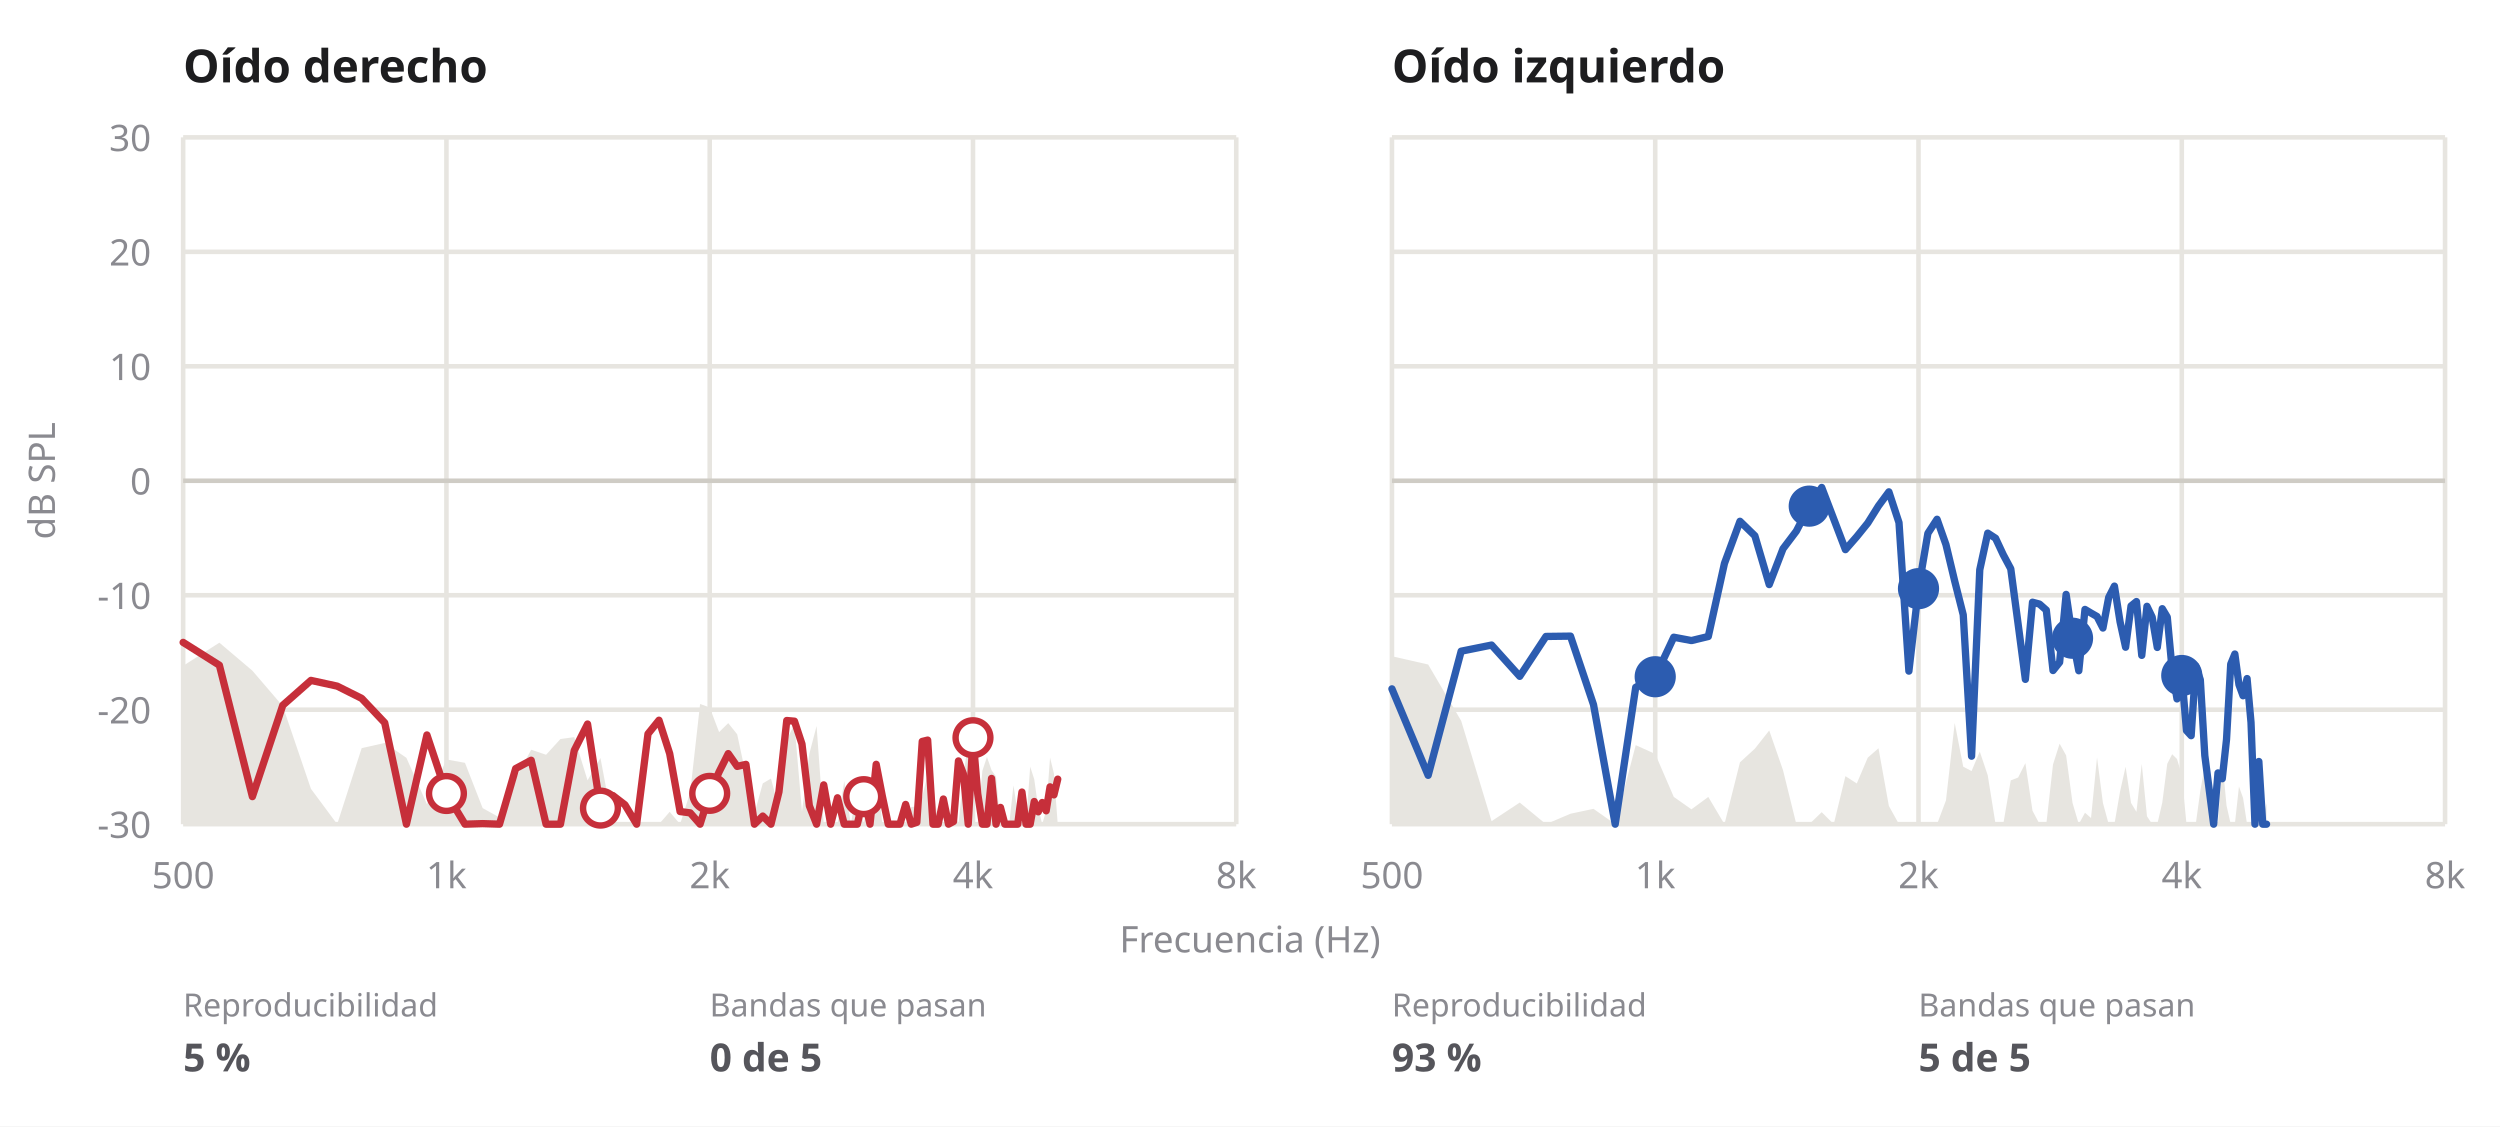
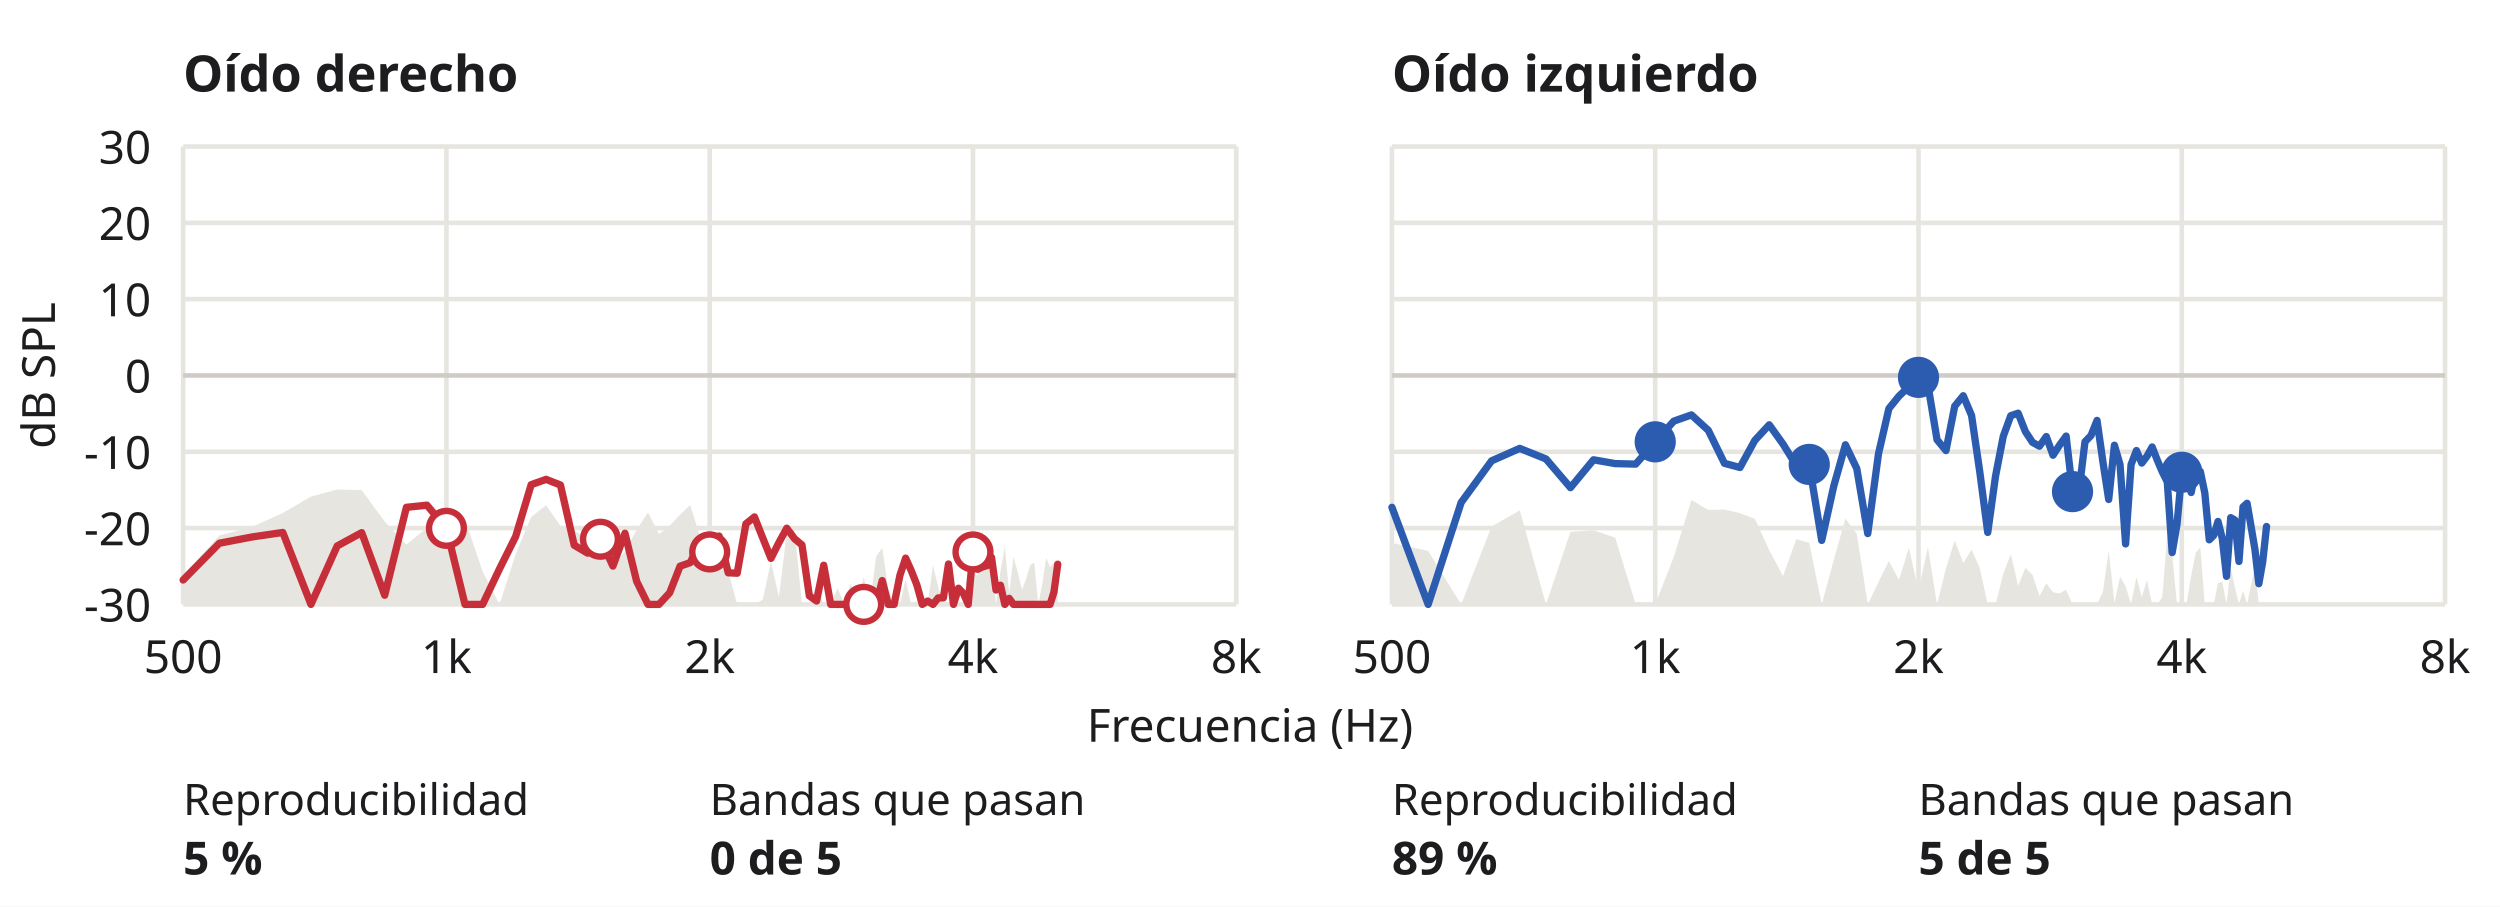
- <svg xmlns="http://www.w3.org/2000/svg" viewBox="0 0 546 246" width="546" height="246" font-family="'Plus Jakarta Sans', sans-serif">
+ <svg xmlns="http://www.w3.org/2000/svg" viewBox="0 0 546 198" width="546" height="198" font-family="'Plus Jakarta Sans', sans-serif">
  <rect width="100%" height="100%" fill="#ffffff" />
-   <line x1="40" y1="30" x2="40" y2="180" stroke="#e7e5e0" stroke-width="1" />
-   <text x="40" y="194" font-size="8" fill="#8a8a90" text-anchor="middle" font-weight="400">500</text>
-   <line x1="97.5" y1="30" x2="97.5" y2="180" stroke="#e7e5e0" stroke-width="1" />
-   <text x="97.5" y="194" font-size="8" fill="#8a8a90" text-anchor="middle" font-weight="400">1k</text>
-   <line x1="155" y1="30" x2="155" y2="180" stroke="#e7e5e0" stroke-width="1" />
-   <text x="155" y="194" font-size="8" fill="#8a8a90" text-anchor="middle" font-weight="400">2k</text>
-   <line x1="212.5" y1="30" x2="212.5" y2="180" stroke="#e7e5e0" stroke-width="1" />
-   <text x="212.5" y="194" font-size="8" fill="#8a8a90" text-anchor="middle" font-weight="400">4k</text>
-   <line x1="270" y1="30" x2="270" y2="180" stroke="#e7e5e0" stroke-width="1" />
-   <text x="270" y="194" font-size="8" fill="#8a8a90" text-anchor="middle" font-weight="400">8k</text>
-   <line x1="40" y1="180" x2="270" y2="180" stroke="#e7e5e0" stroke-width="1" />
-   <text x="33" y="183" font-size="8" fill="#8a8a90" text-anchor="end" font-weight="400">-30</text>
-   <line x1="40" y1="155" x2="270" y2="155" stroke="#e7e5e0" stroke-width="1" />
-   <text x="33" y="158" font-size="8" fill="#8a8a90" text-anchor="end" font-weight="400">-20</text>
-   <line x1="40" y1="130" x2="270" y2="130" stroke="#e7e5e0" stroke-width="1" />
-   <text x="33" y="133" font-size="8" fill="#8a8a90" text-anchor="end" font-weight="400">-10</text>
-   <line x1="40" y1="105" x2="270" y2="105" stroke="#cfccc5" stroke-width="1" />
-   <text x="33" y="108" font-size="8" fill="#8a8a90" text-anchor="end" font-weight="400">0</text>
-   <line x1="40" y1="80" x2="270" y2="80" stroke="#e7e5e0" stroke-width="1" />
-   <text x="33" y="83" font-size="8" fill="#8a8a90" text-anchor="end" font-weight="400">10</text>
-   <line x1="40" y1="55" x2="270" y2="55" stroke="#e7e5e0" stroke-width="1" />
-   <text x="33" y="58" font-size="8" fill="#8a8a90" text-anchor="end" font-weight="400">20</text>
-   <line x1="40" y1="30" x2="270" y2="30" stroke="#e7e5e0" stroke-width="1" />
-   <text x="33" y="33" font-size="8" fill="#8a8a90" text-anchor="end" font-weight="400">30</text>
-   <text x="40" y="18" font-size="10" fill="#1d1d1f" text-anchor="start" font-weight="600">Oído derecho</text>
-   <path d="M40.00,145.41 L47.91,140.36 L55.12,146.48 L61.76,154.22 L67.91,172.28 L73.64,180.00 L78.99,163.39 L84.02,162.26 L88.76,165.51 L93.24,175.63 L97.50,165.87 L101.55,166.60 L105.41,176.49 L109.09,178.54 L112.62,170.06 L116.01,163.74 L119.26,164.84 L122.40,161.40 L125.41,160.99 L128.32,170.43 L131.14,165.54 L133.86,180.00 L136.49,180.00 L139.04,179.55 L141.52,180.00 L143.92,180.00 L146.26,177.30 L148.53,180.00 L150.74,173.04 L152.90,153.75 L155.00,154.51 L157.05,159.89 L159.05,157.93 L161.00,160.37 L162.91,169.30 L164.77,177.71 L166.59,171.09 L168.38,170.04 L170.12,176.60 L171.83,161.51 L173.51,158.21 L175.15,177.24 L176.76,164.62 L178.34,158.57 L179.90,180.00 L181.42,180.00 L182.91,180.00 L184.38,170.58 L185.82,180.00 L187.24,172.07 L188.64,180.00 L190.01,171.19 L191.36,167.39 L192.68,179.78 L193.99,179.32 L195.28,179.23 L196.54,180.00 L197.79,180.00 L199.02,176.25 L200.23,176.14 L201.42,174.04 L202.60,169.12 L203.76,171.11 L204.90,180.00 L206.03,180.00 L207.15,180.00 L208.24,177.01 L209.33,180.00 L210.40,169.54 L211.46,161.87 L212.50,180.00 L213.53,180.00 L214.55,168.35 L215.55,165.32 L216.55,168.21 L217.53,169.61 L218.50,180.00 L219.46,180.00 L220.41,180.00 L221.34,171.53 L222.27,177.48 L223.19,180.00 L224.09,180.00 L224.99,167.44 L225.88,170.20 L226.76,176.53 L227.62,180.00 L228.48,177.02 L229.33,165.46 L230.18,168.95 L231.01,180.00 L231.01,180.00 L230.18,180.00 L229.33,180.00 L228.48,180.00 L227.62,180.00 L226.76,180.00 L225.88,180.00 L224.99,180.00 L224.09,180.00 L223.19,180.00 L222.27,180.00 L221.34,180.00 L220.41,180.00 L219.46,180.00 L218.50,180.00 L217.53,180.00 L216.55,180.00 L215.55,180.00 L214.55,180.00 L213.53,180.00 L212.50,180.00 L211.46,180.00 L210.40,180.00 L209.33,180.00 L208.24,180.00 L207.15,180.00 L206.03,180.00 L204.90,180.00 L203.76,180.00 L202.60,180.00 L201.42,180.00 L200.23,180.00 L199.02,180.00 L197.79,180.00 L196.54,180.00 L195.28,180.00 L193.99,180.00 L192.68,180.00 L191.36,180.00 L190.01,180.00 L188.64,180.00 L187.24,180.00 L185.82,180.00 L184.38,180.00 L182.91,180.00 L181.42,180.00 L179.90,180.00 L178.34,180.00 L176.76,180.00 L175.15,180.00 L173.51,180.00 L171.83,180.00 L170.12,180.00 L168.38,180.00 L166.59,180.00 L164.77,180.00 L162.91,180.00 L161.00,180.00 L159.05,180.00 L157.05,180.00 L155.00,180.00 L152.90,180.00 L150.74,180.00 L148.53,180.00 L146.26,180.00 L143.92,180.00 L141.52,180.00 L139.04,180.00 L136.49,180.00 L133.86,180.00 L131.14,180.00 L128.32,180.00 L125.41,180.00 L122.40,180.00 L119.26,180.00 L116.01,180.00 L112.62,180.00 L109.09,180.00 L105.41,180.00 L101.55,180.00 L97.50,180.00 L93.24,180.00 L88.76,180.00 L84.02,180.00 L78.99,180.00 L73.64,180.00 L67.91,180.00 L61.76,180.00 L55.12,180.00 L47.91,180.00 L40.00,180.00 Z" fill="#e7e5e0" stroke="none" />
-   <path d="M40,140.3 L47.91,145.28 L55.12,173.98 L61.76,154.03 L67.91,148.6 L73.64,149.85 L78.99,152.53 L84.02,157.85 L88.76,180 L93.24,160.52 L97.5,173.3 L101.55,180 L105.41,179.88 L109.09,180 L112.62,167.86 L116.01,166.04 L119.26,180 L122.4,180 L125.41,163.92 L128.32,158.13 L131.14,176.49 L133.86,173.75 L136.49,175.77 L139.04,180 L141.52,160.28 L143.92,157.3 L146.26,164.59 L148.53,177.24 L150.74,177.53 L152.9,180 L155,173.27 L157.05,168.58 L159.05,164.59 L161,167.38 L162.91,166.94 L164.77,180 L166.59,178.23 L168.38,180 L170.12,172.95 L171.83,157.36 L173.51,157.51 L175.15,162.5 L176.76,175.98 L178.34,180 L179.9,171.42 L181.42,180 L182.91,174.24 L184.38,180 L185.82,180 L187.24,180 L188.64,173.99 L190.01,180 L191.36,166.93 L192.68,173.78 L193.99,180 L195.28,180 L196.54,180 L197.79,175.69 L199.02,180 L200.23,179.6 L201.42,161.93 L202.6,161.64 L203.76,180 L204.9,180 L206.03,174.51 L207.15,180 L208.24,179.42 L209.33,166.19 L210.4,169.02 L211.46,180 L212.5,161.12 L213.53,173.32 L214.55,180 L215.55,180 L216.55,170.01 L217.53,180 L218.5,176.34 L219.46,180 L220.41,180 L221.34,180 L222.27,180 L223.19,172.99 L224.09,180 L224.99,180 L225.88,175.05 L226.76,177.3 L227.62,175.27 L228.48,177.08 L229.33,171.85 L230.18,173.6 L231.01,170.17" fill="none" stroke="#c62f3a" stroke-width="1.6" stroke-opacity="1.0" stroke-linejoin="round" stroke-linecap="round" />
-   <circle cx="97.5" cy="173.3" r="3.8" fill="#ffffff" stroke="#c62f3a" stroke-width="1.4" />
-   <circle cx="131.14" cy="176.49" r="3.8" fill="#ffffff" stroke="#c62f3a" stroke-width="1.4" />
-   <circle cx="155" cy="173.27" r="3.8" fill="#ffffff" stroke="#c62f3a" stroke-width="1.4" />
-   <circle cx="188.64" cy="173.99" r="3.8" fill="#ffffff" stroke="#c62f3a" stroke-width="1.4" />
-   <circle cx="212.5" cy="161.12" r="3.8" fill="#ffffff" stroke="#c62f3a" stroke-width="1.4" />
-   <text x="40" y="222" font-size="7" fill="#8a8a90" text-anchor="start" font-weight="400">Reproducibilidad</text>
-   <text x="40" y="234" font-size="8.5" fill="#55555b" text-anchor="start" font-weight="600">5 %</text>
-   <text x="155" y="222" font-size="7" fill="#8a8a90" text-anchor="start" font-weight="400">Bandas que pasan</text>
-   <text x="155" y="234" font-size="8.5" fill="#55555b" text-anchor="start" font-weight="600">0 de 5</text>
-   <line x1="304" y1="30" x2="304" y2="180" stroke="#e7e5e0" stroke-width="1" />
-   <text x="304" y="194" font-size="8" fill="#8a8a90" text-anchor="middle" font-weight="400">500</text>
-   <line x1="361.5" y1="30" x2="361.5" y2="180" stroke="#e7e5e0" stroke-width="1" />
-   <text x="361.5" y="194" font-size="8" fill="#8a8a90" text-anchor="middle" font-weight="400">1k</text>
-   <line x1="419" y1="30" x2="419" y2="180" stroke="#e7e5e0" stroke-width="1" />
-   <text x="419" y="194" font-size="8" fill="#8a8a90" text-anchor="middle" font-weight="400">2k</text>
-   <line x1="476.5" y1="30" x2="476.5" y2="180" stroke="#e7e5e0" stroke-width="1" />
-   <text x="476.5" y="194" font-size="8" fill="#8a8a90" text-anchor="middle" font-weight="400">4k</text>
-   <line x1="534" y1="30" x2="534" y2="180" stroke="#e7e5e0" stroke-width="1" />
-   <text x="534" y="194" font-size="8" fill="#8a8a90" text-anchor="middle" font-weight="400">8k</text>
-   <line x1="304" y1="180" x2="534" y2="180" stroke="#e7e5e0" stroke-width="1" />
-   <line x1="304" y1="155" x2="534" y2="155" stroke="#e7e5e0" stroke-width="1" />
-   <line x1="304" y1="130" x2="534" y2="130" stroke="#e7e5e0" stroke-width="1" />
-   <line x1="304" y1="105" x2="534" y2="105" stroke="#cfccc5" stroke-width="1" />
-   <line x1="304" y1="80" x2="534" y2="80" stroke="#e7e5e0" stroke-width="1" />
-   <line x1="304" y1="55" x2="534" y2="55" stroke="#e7e5e0" stroke-width="1" />
-   <line x1="304" y1="30" x2="534" y2="30" stroke="#e7e5e0" stroke-width="1" />
-   <text x="304" y="18" font-size="10" fill="#1d1d1f" text-anchor="start" font-weight="600">Oído izquierdo</text>
-   <path d="M304.00,143.33 L311.91,145.13 L319.12,157.43 L325.76,179.34 L331.91,175.28 L337.64,180.00 L342.99,177.72 L348.02,176.65 L352.76,180.00 L357.24,162.74 L361.50,164.66 L365.55,174.04 L369.41,176.76 L373.09,174.05 L376.62,180.00 L380.01,166.49 L383.26,163.51 L386.40,159.54 L389.41,168.21 L392.32,180.00 L395.14,180.00 L397.86,177.38 L400.49,180.00 L403.04,169.51 L405.52,171.11 L407.92,165.47 L410.26,163.42 L412.53,176.02 L414.74,180.00 L416.90,180.00 L419.00,180.00 L421.05,180.00 L423.05,180.00 L425.00,174.81 L426.91,157.90 L428.77,167.45 L430.59,168.40 L432.38,164.14 L434.12,169.32 L435.83,180.00 L437.51,180.00 L439.15,170.43 L440.76,169.81 L442.34,166.68 L443.90,177.07 L445.42,179.93 L446.91,180.00 L448.38,166.95 L449.82,162.42 L451.24,164.98 L452.64,175.36 L454.01,180.00 L455.36,177.50 L456.68,178.65 L457.99,165.44 L459.28,175.37 L460.54,180.00 L461.79,180.00 L463.02,172.87 L464.23,167.45 L465.42,175.36 L466.60,177.31 L467.76,166.83 L468.90,178.27 L470.03,180.00 L471.15,180.00 L472.24,175.31 L473.33,166.81 L474.40,164.72 L475.46,165.77 L476.50,169.22 L477.53,180.00 L478.55,180.00 L479.55,180.00 L480.55,172.73 L481.53,167.19 L482.50,168.51 L483.46,179.06 L484.41,180.00 L485.34,166.02 L486.27,175.91 L487.19,180.00 L488.09,180.00 L488.99,171.78 L489.88,174.25 L490.76,180.00 L491.62,180.00 L492.48,180.00 L493.33,178.91 L494.18,178.68 L495.01,175.46 L495.01,180.00 L494.18,180.00 L493.33,180.00 L492.48,180.00 L491.62,180.00 L490.76,180.00 L489.88,180.00 L488.99,180.00 L488.09,180.00 L487.19,180.00 L486.27,180.00 L485.34,180.00 L484.41,180.00 L483.46,180.00 L482.50,180.00 L481.53,180.00 L480.55,180.00 L479.55,180.00 L478.55,180.00 L477.53,180.00 L476.50,180.00 L475.46,180.00 L474.40,180.00 L473.33,180.00 L472.24,180.00 L471.15,180.00 L470.03,180.00 L468.90,180.00 L467.76,180.00 L466.60,180.00 L465.42,180.00 L464.23,180.00 L463.02,180.00 L461.79,180.00 L460.54,180.00 L459.28,180.00 L457.99,180.00 L456.68,180.00 L455.36,180.00 L454.01,180.00 L452.64,180.00 L451.24,180.00 L449.82,180.00 L448.38,180.00 L446.91,180.00 L445.42,180.00 L443.90,180.00 L442.34,180.00 L440.76,180.00 L439.15,180.00 L437.51,180.00 L435.83,180.00 L434.12,180.00 L432.38,180.00 L430.59,180.00 L428.77,180.00 L426.91,180.00 L425.00,180.00 L423.05,180.00 L421.05,180.00 L419.00,180.00 L416.90,180.00 L414.74,180.00 L412.53,180.00 L410.26,180.00 L407.92,180.00 L405.52,180.00 L403.04,180.00 L400.49,180.00 L397.86,180.00 L395.14,180.00 L392.32,180.00 L389.41,180.00 L386.40,180.00 L383.26,180.00 L380.01,180.00 L376.62,180.00 L373.09,180.00 L369.41,180.00 L365.55,180.00 L361.50,180.00 L357.24,180.00 L352.76,180.00 L348.02,180.00 L342.99,180.00 L337.64,180.00 L331.91,180.00 L325.76,180.00 L319.12,180.00 L311.91,180.00 L304.00,180.00 Z" fill="#e7e5e0" stroke="none" />
-   <path d="M304,150.45 L311.91,169.33 L319.12,142.22 L325.76,140.88 L331.91,147.71 L337.64,139 L342.99,138.93 L348.02,153.89 L352.76,180 L357.24,150.11 L361.5,147.8 L365.55,139.17 L369.41,139.9 L373.09,139.01 L376.62,123.05 L380.01,113.85 L383.26,117.01 L386.4,127.67 L389.41,119.85 L392.32,116 L395.14,110.54 L397.86,106.46 L400.49,113.35 L403.04,120.04 L405.52,117.2 L407.92,114.23 L410.26,110.49 L412.53,107.42 L414.74,114.14 L416.9,146.57 L419,128.56 L421.05,116.48 L423.05,113.41 L425,118.95 L426.91,126.93 L428.77,134.28 L430.59,165.15 L432.38,124.44 L434.12,116.44 L435.83,117.55 L437.51,121.15 L439.15,124.22 L440.76,136.33 L442.34,148.37 L443.9,131.52 L445.42,131.93 L446.91,133.25 L448.38,146.44 L449.82,144.64 L451.24,129.82 L452.64,139.39 L454.01,146.49 L455.36,133.1 L456.68,133.89 L457.99,134.64 L459.28,137.16 L460.54,130.47 L461.79,128.01 L463.02,135.8 L464.23,141.35 L465.42,132.34 L466.6,131.38 L467.76,143.13 L468.9,132.42 L470.03,134.78 L471.15,141.4 L472.24,132.94 L473.33,134.77 L474.4,146.32 L475.46,152.64 L476.5,147.53 L477.53,159.56 L478.55,160.67 L479.55,145.46 L480.55,148.47 L481.53,165.01 L482.5,172.56 L483.46,180 L484.41,168.81 L485.34,170.07 L486.27,161.51 L487.19,145.04 L488.09,142.84 L488.99,149.52 L489.88,151.95 L490.76,148.2 L491.62,157.77 L492.48,180 L493.33,166.31 L494.18,180 L495.01,180" fill="none" stroke="#2c5cb0" stroke-width="1.6" stroke-opacity="1.0" stroke-linejoin="round" stroke-linecap="round" />
-   <circle cx="361.5" cy="147.8" r="3.8" fill="#2c5cb0" stroke="#2c5cb0" stroke-width="1.4" />
-   <circle cx="395.14" cy="110.54" r="3.8" fill="#2c5cb0" stroke="#2c5cb0" stroke-width="1.4" />
-   <circle cx="419" cy="128.56" r="3.8" fill="#2c5cb0" stroke="#2c5cb0" stroke-width="1.4" />
-   <circle cx="452.64" cy="139.39" r="3.8" fill="#2c5cb0" stroke="#2c5cb0" stroke-width="1.4" />
-   <circle cx="476.5" cy="147.53" r="3.8" fill="#2c5cb0" stroke="#2c5cb0" stroke-width="1.4" />
-   <text x="304" y="222" font-size="7" fill="#8a8a90" text-anchor="start" font-weight="400">Reproducibilidad</text>
-   <text x="304" y="234" font-size="8.5" fill="#55555b" text-anchor="start" font-weight="600">93 %</text>
-   <text x="419" y="222" font-size="7" fill="#8a8a90" text-anchor="start" font-weight="400">Bandas que pasan</text>
-   <text x="419" y="234" font-size="8.5" fill="#55555b" text-anchor="start" font-weight="600">5 de 5</text>
-   <text x="273" y="208" font-size="8" fill="#8a8a90" text-anchor="middle" font-weight="400">Frecuencia (Hz)</text>
-   <text x="12" y="105" font-size="8" fill="#8a8a90" text-anchor="middle" font-weight="400" transform="rotate(-90 12 105.0)">dB SPL</text>
+   <line x1="40" y1="32" x2="40" y2="132" stroke="#e7e5e0" stroke-width="1" />
+   <text x="40" y="147" font-size="10" fill="#1d1d1f" text-anchor="middle" font-weight="400">500</text>
+   <line x1="97.5" y1="32" x2="97.5" y2="132" stroke="#e7e5e0" stroke-width="1" />
+   <text x="97.5" y="147" font-size="10" fill="#1d1d1f" text-anchor="middle" font-weight="400">1k</text>
+   <line x1="155" y1="32" x2="155" y2="132" stroke="#e7e5e0" stroke-width="1" />
+   <text x="155" y="147" font-size="10" fill="#1d1d1f" text-anchor="middle" font-weight="400">2k</text>
+   <line x1="212.5" y1="32" x2="212.5" y2="132" stroke="#e7e5e0" stroke-width="1" />
+   <text x="212.5" y="147" font-size="10" fill="#1d1d1f" text-anchor="middle" font-weight="400">4k</text>
+   <line x1="270" y1="32" x2="270" y2="132" stroke="#e7e5e0" stroke-width="1" />
+   <text x="270" y="147" font-size="10" fill="#1d1d1f" text-anchor="middle" font-weight="400">8k</text>
+   <line x1="40" y1="132" x2="270" y2="132" stroke="#e7e5e0" stroke-width="1" />
+   <text x="33" y="135.75" font-size="10" fill="#1d1d1f" text-anchor="end" font-weight="400">-30</text>
+   <line x1="40" y1="115.33" x2="270" y2="115.33" stroke="#e7e5e0" stroke-width="1" />
+   <text x="33" y="119.08" font-size="10" fill="#1d1d1f" text-anchor="end" font-weight="400">-20</text>
+   <line x1="40" y1="98.67" x2="270" y2="98.67" stroke="#e7e5e0" stroke-width="1" />
+   <text x="33" y="102.42" font-size="10" fill="#1d1d1f" text-anchor="end" font-weight="400">-10</text>
+   <line x1="40" y1="82" x2="270" y2="82" stroke="#cfccc5" stroke-width="1" />
+   <text x="33" y="85.75" font-size="10" fill="#1d1d1f" text-anchor="end" font-weight="400">0</text>
+   <line x1="40" y1="65.33" x2="270" y2="65.33" stroke="#e7e5e0" stroke-width="1" />
+   <text x="33" y="69.08" font-size="10" fill="#1d1d1f" text-anchor="end" font-weight="400">10</text>
+   <line x1="40" y1="48.67" x2="270" y2="48.67" stroke="#e7e5e0" stroke-width="1" />
+   <text x="33" y="52.42" font-size="10" fill="#1d1d1f" text-anchor="end" font-weight="400">20</text>
+   <line x1="40" y1="32" x2="270" y2="32" stroke="#e7e5e0" stroke-width="1" />
+   <text x="33" y="35.75" font-size="10" fill="#1d1d1f" text-anchor="end" font-weight="400">30</text>
+   <text x="40" y="20" font-size="11" fill="#1d1d1f" text-anchor="start" font-weight="600">Oído derecho</text>
+   <path d="M40.00,125.78 L47.91,116.95 L55.12,115.04 L61.76,112.04 L67.91,108.45 L73.64,106.91 L78.99,107.03 L84.02,113.92 L88.76,118.95 L93.24,115.28 L97.50,110.76 L101.55,113.43 L105.41,124.81 L109.09,132.00 L112.62,121.01 L116.01,112.88 L119.26,110.35 L122.40,114.83 L125.41,115.88 L128.32,117.68 L131.14,116.76 L133.86,123.73 L136.49,120.41 L139.04,115.69 L141.52,111.91 L143.92,116.65 L146.26,114.82 L148.53,112.38 L150.74,110.31 L152.90,117.23 L155.00,121.43 L157.05,123.50 L159.05,124.81 L161.00,132.00 L162.91,132.00 L164.77,132.00 L166.59,130.97 L168.38,122.62 L170.12,130.40 L171.83,116.27 L173.51,115.61 L175.15,132.00 L176.76,132.00 L178.34,127.75 L179.90,132.00 L181.42,132.00 L182.91,128.51 L184.38,131.90 L185.82,127.51 L187.24,132.00 L188.64,126.05 L190.01,132.00 L191.36,121.49 L192.68,119.65 L193.99,128.55 L195.28,132.00 L196.54,132.00 L197.79,126.46 L199.02,132.00 L200.23,131.26 L201.42,132.00 L202.60,132.00 L203.76,123.44 L204.90,128.22 L206.03,132.00 L207.15,132.00 L208.24,131.97 L209.33,132.00 L210.40,132.00 L211.46,123.79 L212.50,124.78 L213.53,125.74 L214.55,115.68 L215.55,121.85 L216.55,123.07 L217.53,132.00 L218.50,124.79 L219.46,119.32 L220.41,129.62 L221.34,121.64 L222.27,124.95 L223.19,128.82 L224.09,126.45 L224.99,123.44 L225.88,122.85 L226.76,132.00 L227.62,127.68 L228.48,121.82 L229.33,123.87 L230.18,122.89 L231.01,122.98 L231.01,132.00 L230.18,132.00 L229.33,132.00 L228.48,132.00 L227.62,132.00 L226.76,132.00 L225.88,132.00 L224.99,132.00 L224.09,132.00 L223.19,132.00 L222.27,132.00 L221.34,132.00 L220.41,132.00 L219.46,132.00 L218.50,132.00 L217.53,132.00 L216.55,132.00 L215.55,132.00 L214.55,132.00 L213.53,132.00 L212.50,132.00 L211.46,132.00 L210.40,132.00 L209.33,132.00 L208.24,132.00 L207.15,132.00 L206.03,132.00 L204.90,132.00 L203.76,132.00 L202.60,132.00 L201.42,132.00 L200.23,132.00 L199.02,132.00 L197.79,132.00 L196.54,132.00 L195.28,132.00 L193.99,132.00 L192.68,132.00 L191.36,132.00 L190.01,132.00 L188.64,132.00 L187.24,132.00 L185.82,132.00 L184.38,132.00 L182.91,132.00 L181.42,132.00 L179.90,132.00 L178.34,132.00 L176.76,132.00 L175.15,132.00 L173.51,132.00 L171.83,132.00 L170.12,132.00 L168.38,132.00 L166.59,132.00 L164.77,132.00 L162.91,132.00 L161.00,132.00 L159.05,132.00 L157.05,132.00 L155.00,132.00 L152.90,132.00 L150.74,132.00 L148.53,132.00 L146.26,132.00 L143.92,132.00 L141.52,132.00 L139.04,132.00 L136.49,132.00 L133.86,132.00 L131.14,132.00 L128.32,132.00 L125.41,132.00 L122.40,132.00 L119.26,132.00 L116.01,132.00 L112.62,132.00 L109.09,132.00 L105.41,132.00 L101.55,132.00 L97.50,132.00 L93.24,132.00 L88.76,132.00 L84.02,132.00 L78.99,132.00 L73.64,132.00 L67.91,132.00 L61.76,132.00 L55.12,132.00 L47.91,132.00 L40.00,132.00 Z" fill="#e7e5e0" stroke="none" />
+   <path d="M40,126.67 L47.91,118.64 L55.12,117.26 L61.76,116.29 L67.91,132 L73.64,119.24 L78.99,116.33 L84.02,130 L88.76,110.8 L93.24,110.33 L97.5,115.39 L101.55,132 L105.41,132 L109.09,124.25 L112.62,117.17 L116.01,105.85 L119.26,104.69 L122.4,105.93 L125.41,119.08 L128.32,120.8 L131.14,117.77 L133.86,123.63 L136.49,116.46 L139.04,126.95 L141.52,132 L143.92,132 L146.26,129.46 L148.53,123.65 L150.74,122.88 L152.9,118.39 L155,120.54 L157.05,117.08 L159.05,125.1 L161,125.19 L162.91,114.4 L164.77,112.9 L166.59,117.51 L168.38,121.95 L170.12,118.48 L171.83,115.36 L173.51,117.64 L175.15,119.02 L176.76,130.13 L178.34,131.26 L179.9,123.45 L181.42,132 L182.91,132 L184.38,132 L185.82,132 L187.24,132 L188.64,132 L190.01,132 L191.36,132 L192.68,126.8 L193.99,132 L195.28,132 L196.54,125.65 L197.79,121.9 L199.02,124.64 L200.23,127.71 L201.42,132 L202.6,131.27 L203.76,132 L204.9,130.58 L206.03,130.58 L207.15,123.18 L208.24,132 L209.33,128.47 L210.4,129.59 L211.46,132 L212.5,120.55 L213.53,124.33 L214.55,123.82 L215.55,123.54 L216.55,121.75 L217.53,128.86 L218.5,127.82 L219.46,132 L220.41,130.69 L221.34,132 L222.27,132 L223.19,132 L224.09,132 L224.99,132 L225.88,132 L226.76,132 L227.62,132 L228.48,132 L229.33,132 L230.18,129.32 L231.01,123.23" fill="none" stroke="#c62f3a" stroke-width="1.6" stroke-opacity="1.0" stroke-linejoin="round" stroke-linecap="round" />
+   <circle cx="97.5" cy="115.39" r="3.8" fill="#ffffff" stroke="#c62f3a" stroke-width="1.4" />
+   <circle cx="131.14" cy="117.77" r="3.8" fill="#ffffff" stroke="#c62f3a" stroke-width="1.4" />
+   <circle cx="155" cy="120.54" r="3.8" fill="#ffffff" stroke="#c62f3a" stroke-width="1.4" />
+   <circle cx="188.64" cy="132" r="3.8" fill="#ffffff" stroke="#c62f3a" stroke-width="1.4" />
+   <circle cx="212.5" cy="120.55" r="3.8" fill="#ffffff" stroke="#c62f3a" stroke-width="1.4" />
+   <text x="40" y="178" font-size="9.5" fill="#1d1d1f" text-anchor="start" font-weight="400">Reproducibilidad</text>
+   <text x="40" y="191" font-size="10" fill="#1d1d1f" text-anchor="start" font-weight="600">5 %</text>
+   <text x="155" y="178" font-size="9.5" fill="#1d1d1f" text-anchor="start" font-weight="400">Bandas que pasan</text>
+   <text x="155" y="191" font-size="10" fill="#1d1d1f" text-anchor="start" font-weight="600">0 de 5</text>
+   <line x1="304" y1="32" x2="304" y2="132" stroke="#e7e5e0" stroke-width="1" />
+   <text x="304" y="147" font-size="10" fill="#1d1d1f" text-anchor="middle" font-weight="400">500</text>
+   <line x1="361.5" y1="32" x2="361.5" y2="132" stroke="#e7e5e0" stroke-width="1" />
+   <text x="361.5" y="147" font-size="10" fill="#1d1d1f" text-anchor="middle" font-weight="400">1k</text>
+   <line x1="419" y1="32" x2="419" y2="132" stroke="#e7e5e0" stroke-width="1" />
+   <text x="419" y="147" font-size="10" fill="#1d1d1f" text-anchor="middle" font-weight="400">2k</text>
+   <line x1="476.5" y1="32" x2="476.5" y2="132" stroke="#e7e5e0" stroke-width="1" />
+   <text x="476.5" y="147" font-size="10" fill="#1d1d1f" text-anchor="middle" font-weight="400">4k</text>
+   <line x1="534" y1="32" x2="534" y2="132" stroke="#e7e5e0" stroke-width="1" />
+   <text x="534" y="147" font-size="10" fill="#1d1d1f" text-anchor="middle" font-weight="400">8k</text>
+   <line x1="304" y1="132" x2="534" y2="132" stroke="#e7e5e0" stroke-width="1" />
+   <line x1="304" y1="115.33" x2="534" y2="115.33" stroke="#e7e5e0" stroke-width="1" />
+   <line x1="304" y1="98.67" x2="534" y2="98.67" stroke="#e7e5e0" stroke-width="1" />
+   <line x1="304" y1="82" x2="534" y2="82" stroke="#cfccc5" stroke-width="1" />
+   <line x1="304" y1="65.33" x2="534" y2="65.33" stroke="#e7e5e0" stroke-width="1" />
+   <line x1="304" y1="48.67" x2="534" y2="48.67" stroke="#e7e5e0" stroke-width="1" />
+   <line x1="304" y1="32" x2="534" y2="32" stroke="#e7e5e0" stroke-width="1" />
+   <text x="304" y="20" font-size="11" fill="#1d1d1f" text-anchor="start" font-weight="600">Oído izquierdo</text>
+   <path d="M304.00,118.58 L311.91,120.32 L319.12,132.00 L325.76,114.99 L331.91,111.46 L337.64,132.00 L342.99,116.15 L348.02,115.81 L352.76,117.43 L357.24,132.00 L361.50,132.00 L365.55,121.65 L369.41,109.21 L373.09,111.37 L376.62,111.28 L380.01,112.07 L383.26,113.32 L386.40,120.15 L389.41,125.82 L392.32,117.73 L395.14,118.56 L397.86,132.00 L400.49,122.31 L403.04,113.25 L405.52,116.62 L407.92,132.00 L410.26,127.12 L412.53,122.52 L414.74,126.65 L416.90,119.65 L419.00,129.00 L421.05,119.45 L423.05,132.00 L425.00,124.13 L426.91,118.03 L428.77,122.97 L430.59,120.05 L432.38,124.08 L434.12,132.00 L435.83,132.00 L437.51,125.36 L439.15,120.99 L440.76,127.96 L442.34,124.02 L443.90,125.55 L445.42,130.22 L446.91,127.38 L448.38,129.35 L449.82,129.58 L451.24,128.80 L452.64,132.00 L454.01,132.00 L455.36,132.00 L456.68,132.00 L457.99,132.00 L459.28,129.28 L460.54,120.19 L461.79,131.73 L463.02,125.92 L464.23,128.02 L465.42,132.00 L466.60,126.00 L467.76,130.40 L468.90,126.68 L470.03,132.00 L471.15,132.00 L472.24,130.41 L473.33,116.75 L474.40,121.21 L475.46,132.00 L476.50,132.00 L477.53,132.00 L478.55,125.75 L479.55,120.71 L480.55,119.60 L481.53,132.00 L482.50,132.00 L483.46,132.00 L484.41,127.35 L485.34,127.04 L486.27,132.00 L487.19,123.94 L488.09,128.18 L488.99,132.00 L489.88,128.98 L490.76,132.00 L491.62,127.83 L492.48,123.99 L493.33,132.00 L494.18,132.00 L495.01,132.00 L495.01,132.00 L494.18,132.00 L493.33,132.00 L492.48,132.00 L491.62,132.00 L490.76,132.00 L489.88,132.00 L488.99,132.00 L488.09,132.00 L487.19,132.00 L486.27,132.00 L485.34,132.00 L484.41,132.00 L483.46,132.00 L482.50,132.00 L481.53,132.00 L480.55,132.00 L479.55,132.00 L478.55,132.00 L477.53,132.00 L476.50,132.00 L475.46,132.00 L474.40,132.00 L473.33,132.00 L472.24,132.00 L471.15,132.00 L470.03,132.00 L468.90,132.00 L467.76,132.00 L466.60,132.00 L465.42,132.00 L464.23,132.00 L463.02,132.00 L461.79,132.00 L460.54,132.00 L459.28,132.00 L457.99,132.00 L456.68,132.00 L455.36,132.00 L454.01,132.00 L452.64,132.00 L451.24,132.00 L449.82,132.00 L448.38,132.00 L446.91,132.00 L445.42,132.00 L443.90,132.00 L442.34,132.00 L440.76,132.00 L439.15,132.00 L437.51,132.00 L435.83,132.00 L434.12,132.00 L432.38,132.00 L430.59,132.00 L428.77,132.00 L426.91,132.00 L425.00,132.00 L423.05,132.00 L421.05,132.00 L419.00,132.00 L416.90,132.00 L414.74,132.00 L412.53,132.00 L410.26,132.00 L407.92,132.00 L405.52,132.00 L403.04,132.00 L400.49,132.00 L397.86,132.00 L395.14,132.00 L392.32,132.00 L389.41,132.00 L386.40,132.00 L383.26,132.00 L380.01,132.00 L376.62,132.00 L373.09,132.00 L369.41,132.00 L365.55,132.00 L361.50,132.00 L357.24,132.00 L352.76,132.00 L348.02,132.00 L342.99,132.00 L337.64,132.00 L331.91,132.00 L325.76,132.00 L319.12,132.00 L311.91,132.00 L304.00,132.00 Z" fill="#e7e5e0" stroke="none" />
+   <path d="M304,110.8 L311.91,132 L319.12,109.74 L325.76,100.65 L331.91,97.93 L337.64,100.23 L342.99,106.5 L348.02,100.42 L352.76,101.25 L357.24,101.36 L361.5,96.5 L365.55,91.98 L369.41,90.62 L373.09,93.98 L376.62,101.19 L380.01,102.1 L383.26,96.17 L386.4,92.78 L389.41,96.98 L392.32,101.68 L395.14,101.43 L397.86,118.02 L400.49,106.17 L403.04,97.14 L405.52,102.34 L407.92,116.53 L410.26,99.11 L412.53,89.24 L414.74,86.51 L416.9,84.45 L419,82.42 L421.05,84.02 L423.05,96.04 L425,98.4 L426.91,88.71 L428.77,86.43 L430.59,90.74 L432.38,103.04 L434.12,116.28 L435.83,103.95 L437.51,95.3 L439.15,90.79 L440.76,90.24 L442.34,94.25 L443.9,96.61 L445.42,97.45 L446.91,95.34 L448.38,99.42 L449.82,97.2 L451.24,95.24 L452.64,107.37 L454.01,107.66 L455.36,96.48 L456.68,95.12 L457.99,91.82 L459.28,100.89 L460.54,109.08 L461.79,97.24 L463.02,101.47 L464.23,118.79 L465.42,101.48 L466.6,98.4 L467.76,101.14 L468.9,99.64 L470.03,97.62 L471.15,100.49 L472.24,103.06 L473.33,105.19 L474.4,120.68 L475.46,114.5 L476.5,103.14 L477.53,104.44 L478.55,107.56 L479.55,102.68 L480.55,102.97 L481.53,107.68 L482.5,117.89 L483.46,116.94 L484.41,113.89 L485.34,117.58 L486.27,125.87 L487.19,113.06 L488.09,113.57 L488.99,122.62 L489.88,110.71 L490.76,109.92 L491.62,114.91 L492.48,120.01 L493.33,127.48 L494.18,122.66 L495.01,114.99" fill="none" stroke="#2c5cb0" stroke-width="1.6" stroke-opacity="1.0" stroke-linejoin="round" stroke-linecap="round" />
+   <circle cx="361.5" cy="96.5" r="3.8" fill="#2c5cb0" stroke="#2c5cb0" stroke-width="1.4" />
+   <circle cx="395.14" cy="101.43" r="3.8" fill="#2c5cb0" stroke="#2c5cb0" stroke-width="1.4" />
+   <circle cx="419" cy="82.42" r="3.8" fill="#2c5cb0" stroke="#2c5cb0" stroke-width="1.4" />
+   <circle cx="452.64" cy="107.37" r="3.8" fill="#2c5cb0" stroke="#2c5cb0" stroke-width="1.4" />
+   <circle cx="476.5" cy="103.14" r="3.8" fill="#2c5cb0" stroke="#2c5cb0" stroke-width="1.4" />
+   <text x="304" y="178" font-size="9.5" fill="#1d1d1f" text-anchor="start" font-weight="400">Reproducibilidad</text>
+   <text x="304" y="191" font-size="10" fill="#1d1d1f" text-anchor="start" font-weight="600">89 %</text>
+   <text x="419" y="178" font-size="9.5" fill="#1d1d1f" text-anchor="start" font-weight="400">Bandas que pasan</text>
+   <text x="419" y="191" font-size="10" fill="#1d1d1f" text-anchor="start" font-weight="600">5 de 5</text>
+   <text x="273" y="162" font-size="10" fill="#1d1d1f" text-anchor="middle" font-weight="400">Frecuencia (Hz)</text>
+   <text x="12" y="82" font-size="10" fill="#1d1d1f" text-anchor="middle" font-weight="400" transform="rotate(-90 12 82.0)">dB SPL</text>
</svg>
